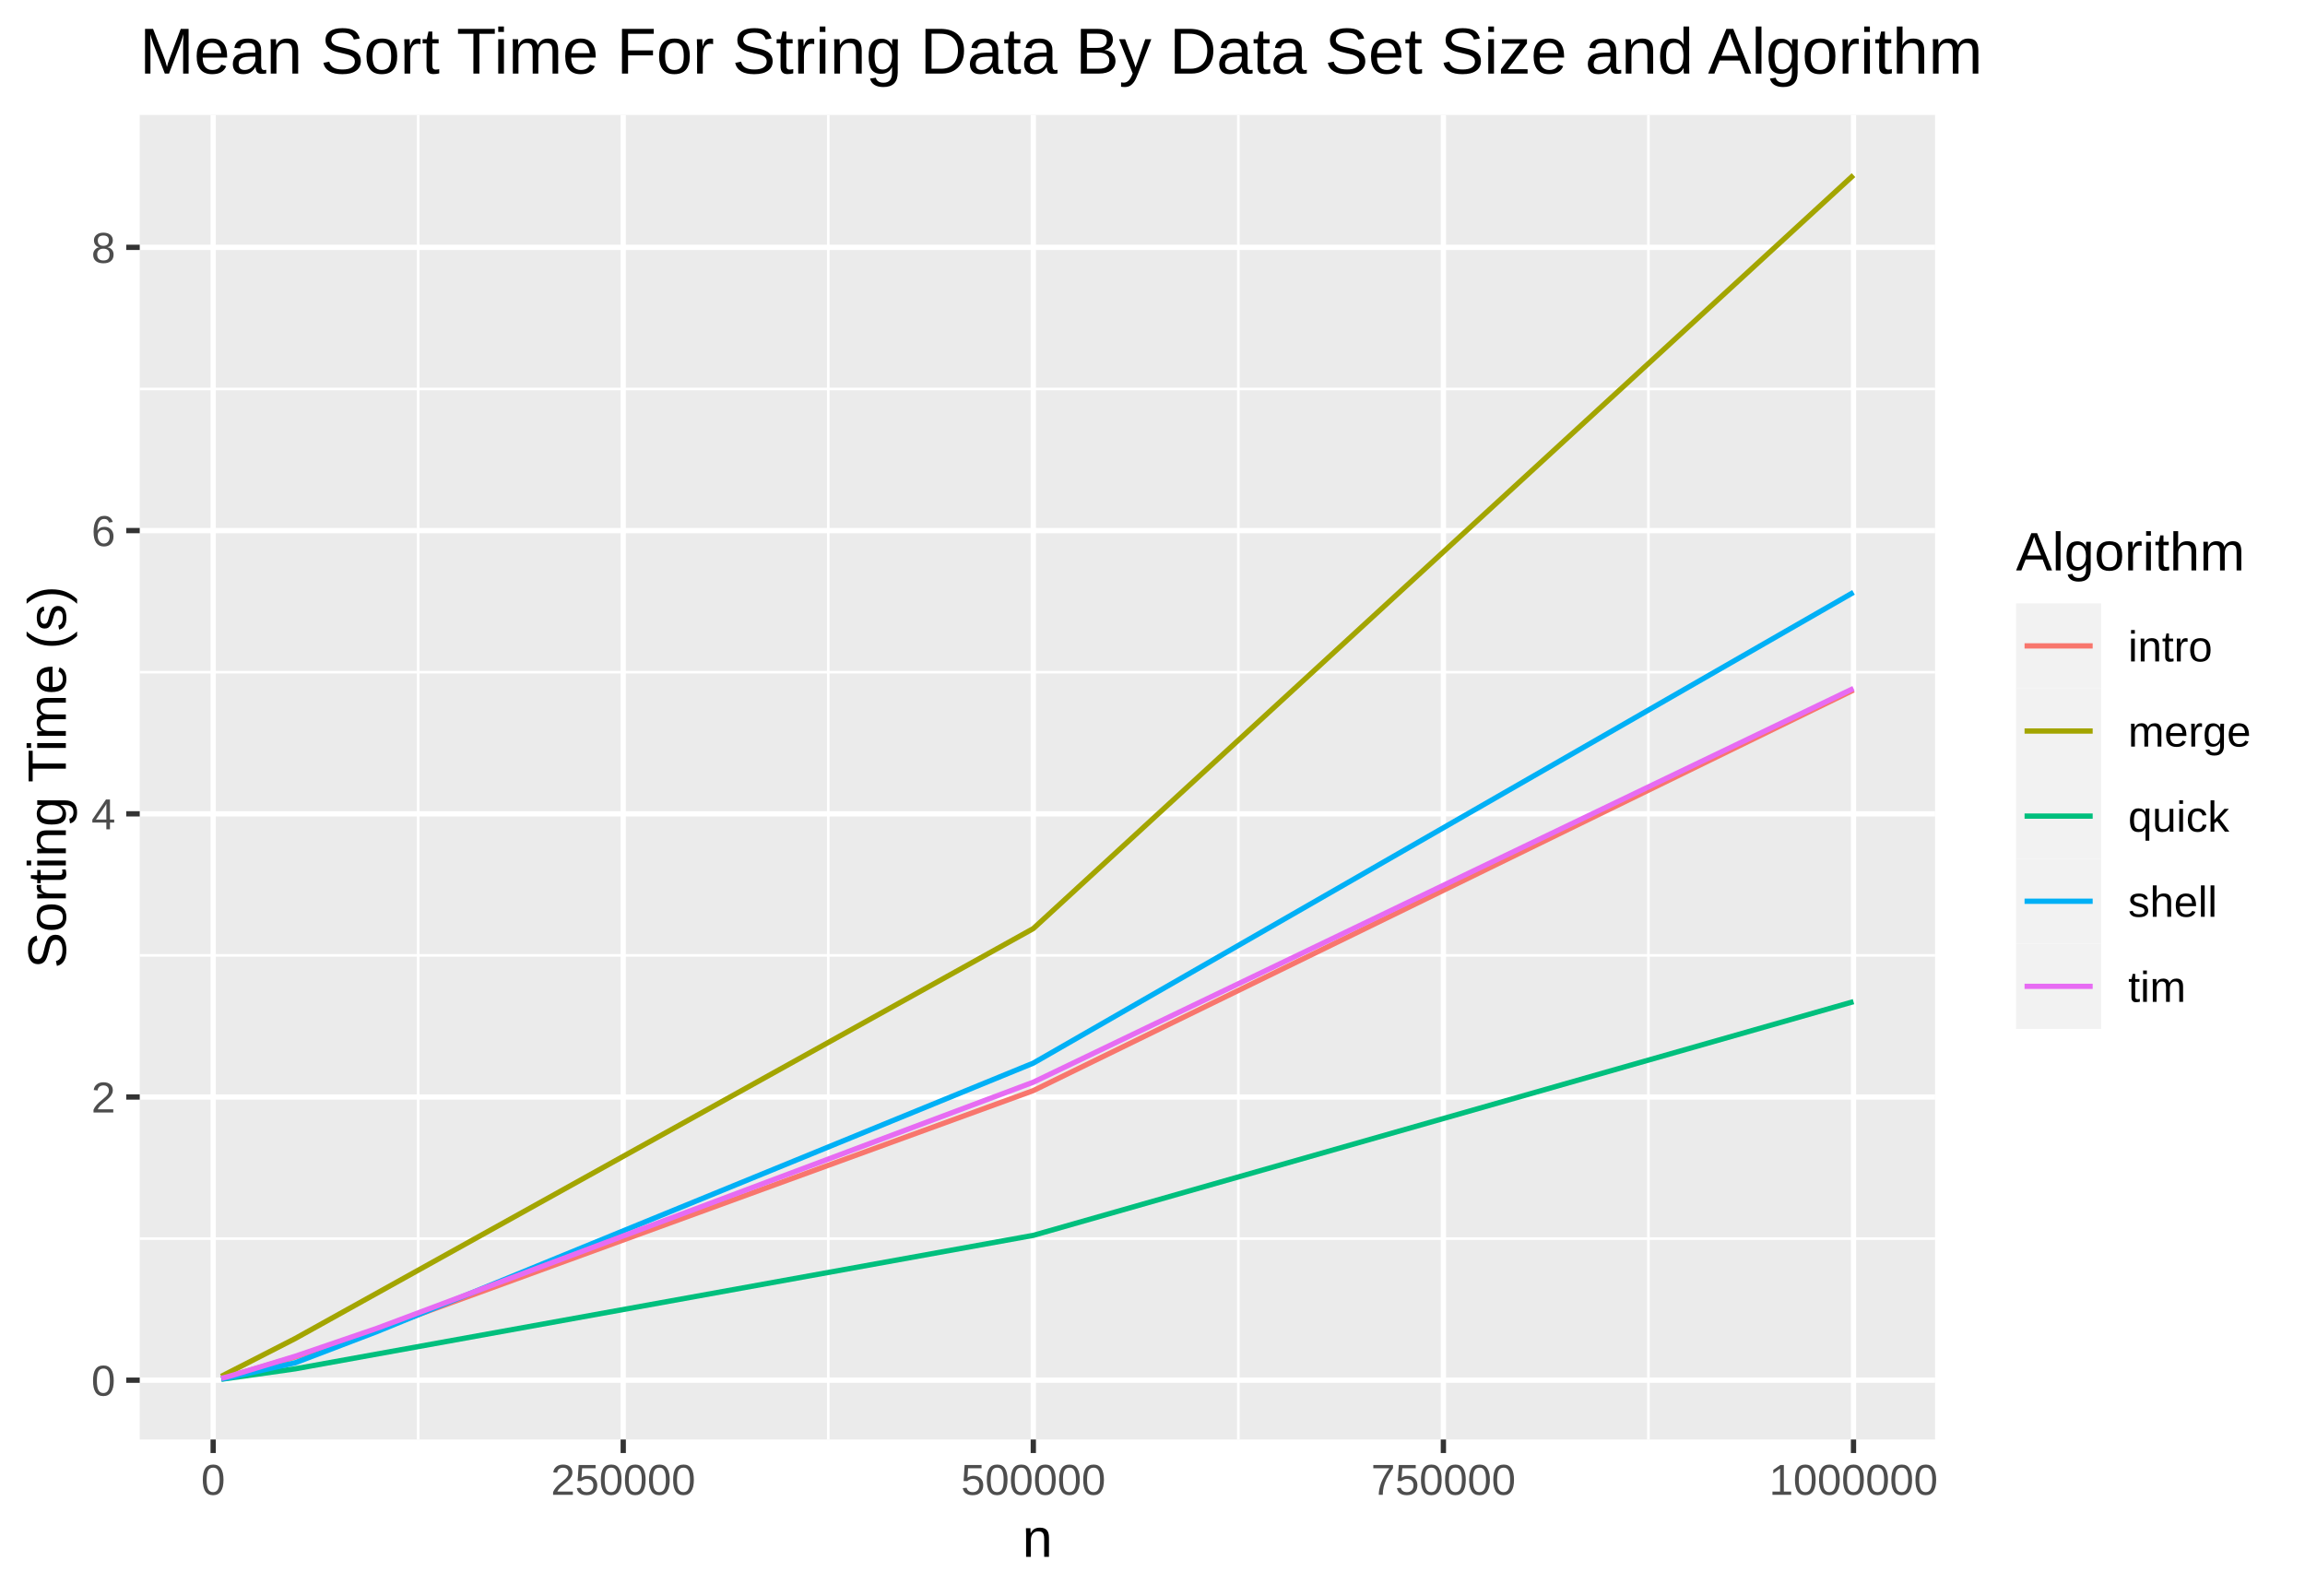
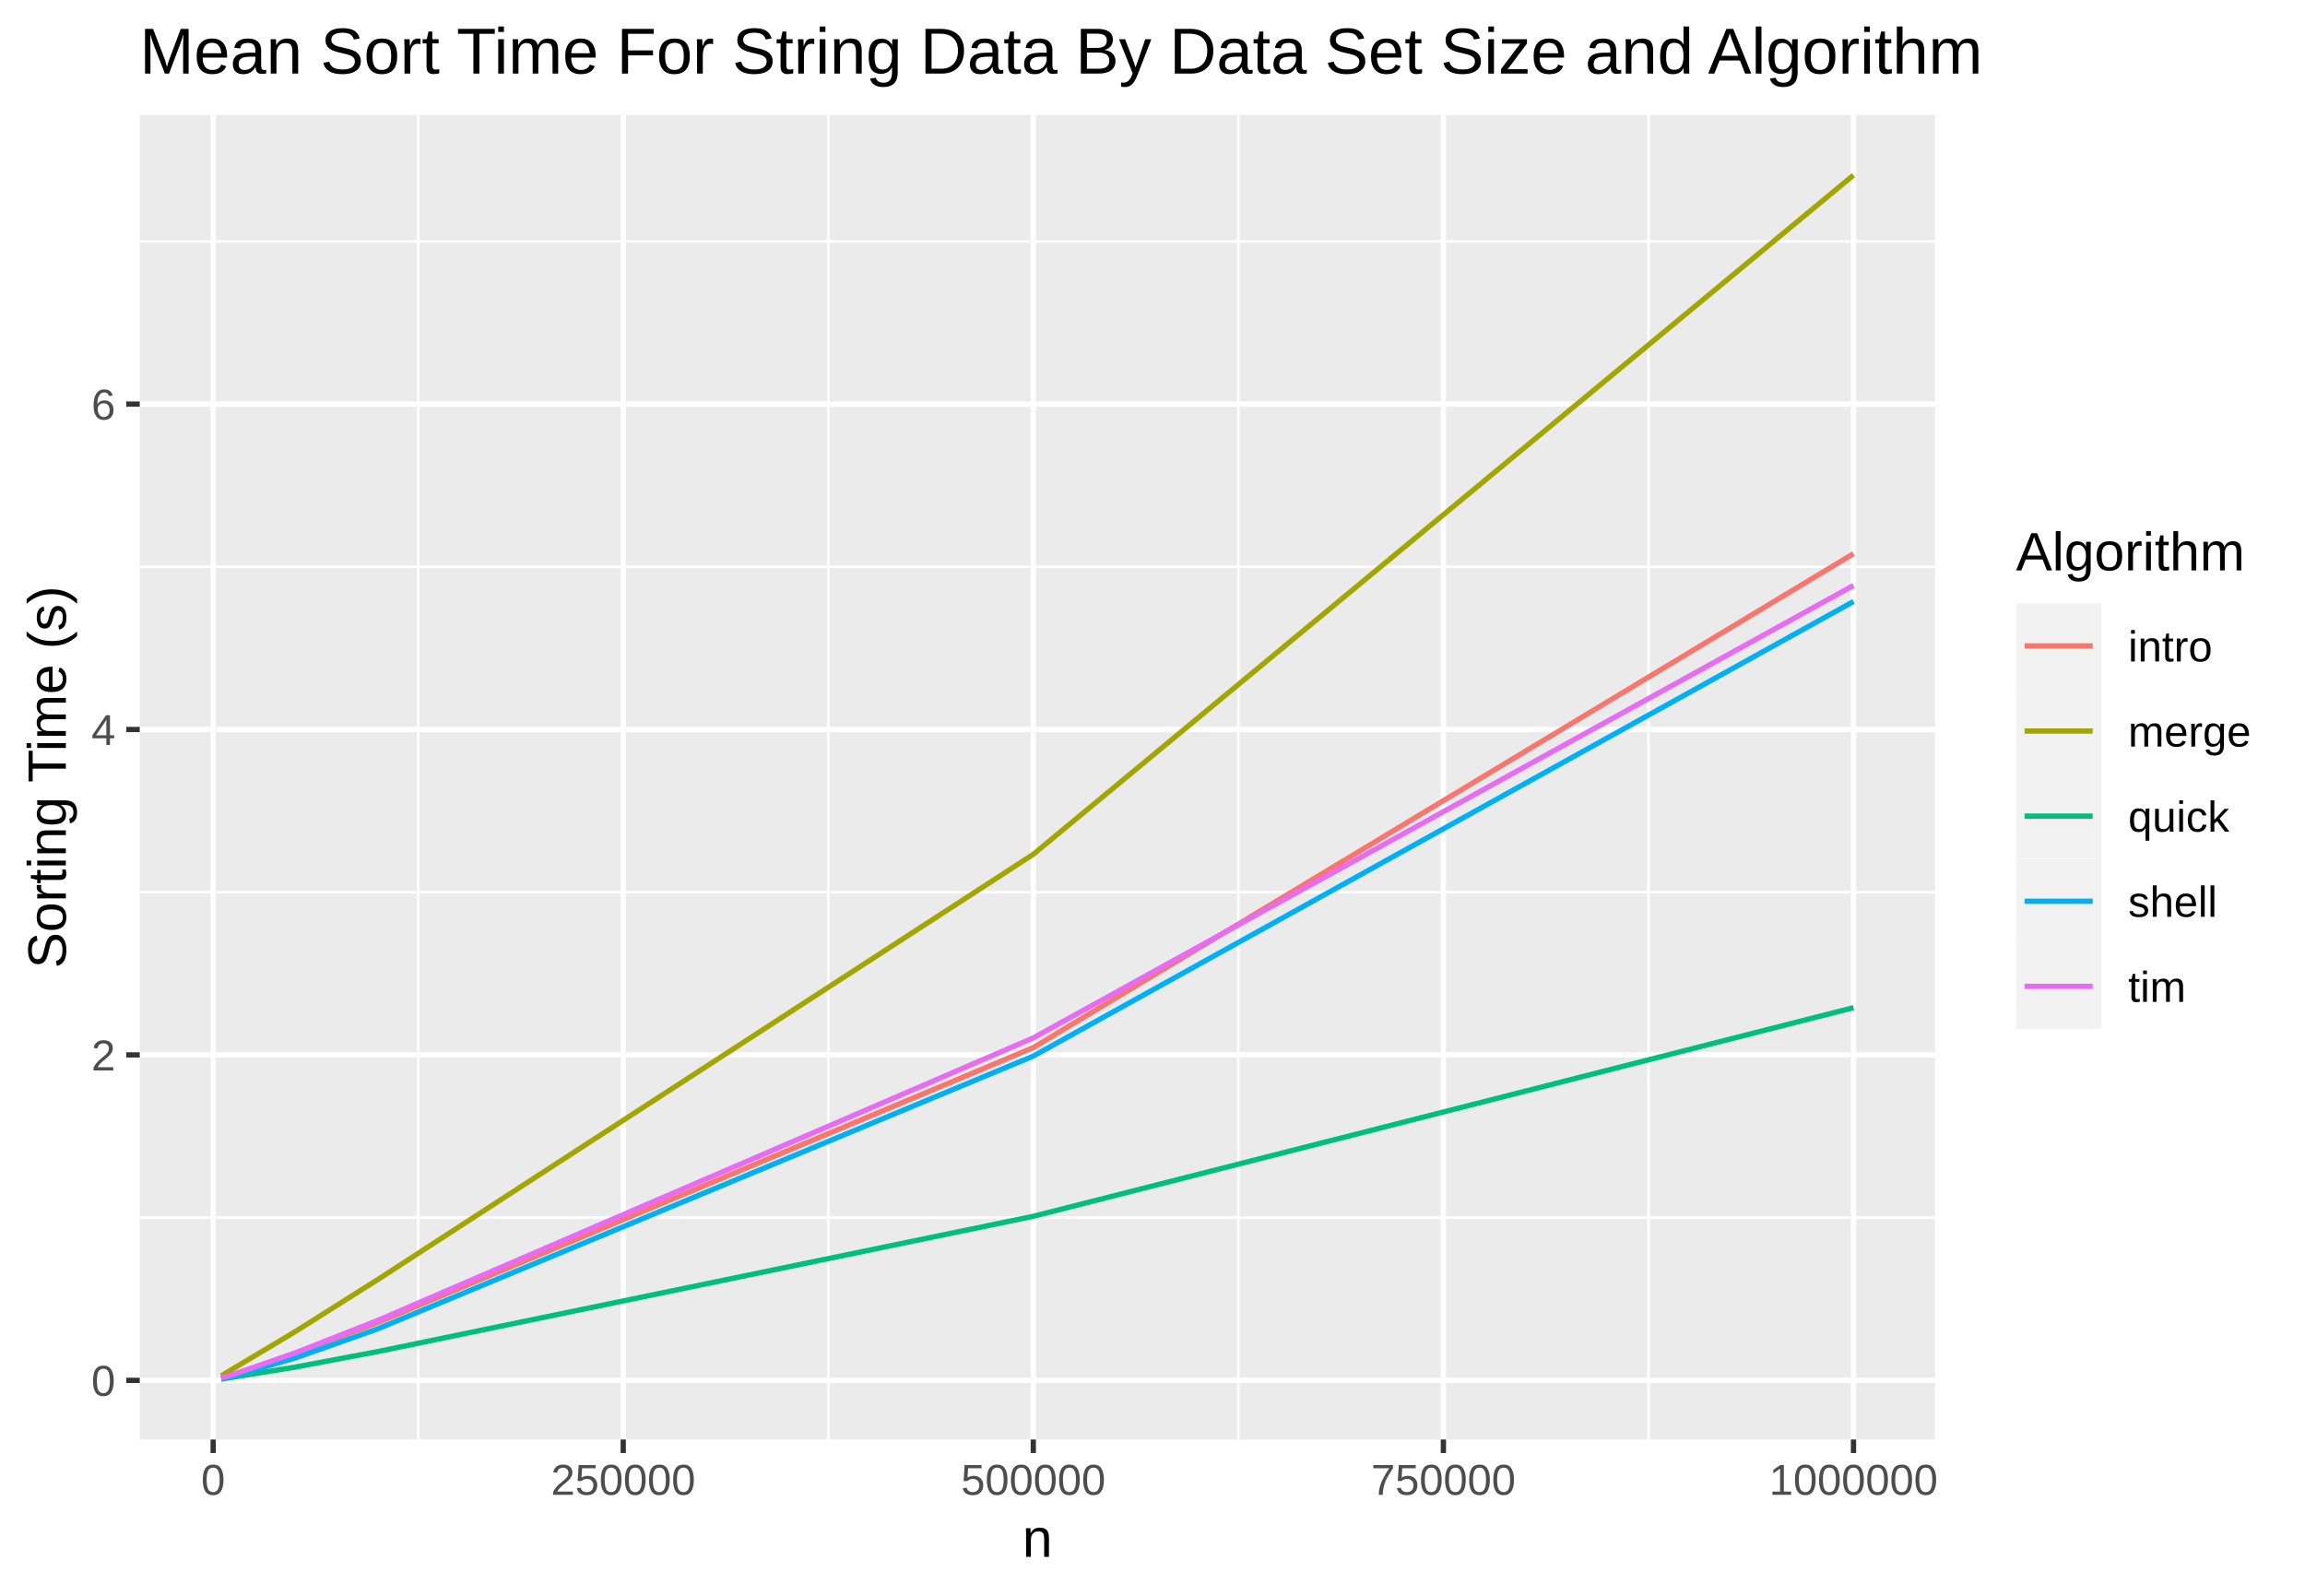
<svg xmlns="http://www.w3.org/2000/svg" class="svglite" width="468.00pt" height="324.00pt" viewBox="0 0 468.00 324.00">
  <defs>
    <style type="text/css">
    .svglite line, .svglite polyline, .svglite polygon, .svglite path, .svglite rect, .svglite circle {
      fill: none;
      stroke: #000000;
      stroke-linecap: round;
      stroke-linejoin: round;
      stroke-miterlimit: 10.00;
    }
    .svglite text {
      white-space: pre;
    }
  </style>
  </defs>
  <rect width="100%" height="100%" style="stroke: none; fill: #FFFFFF;" />
  <defs>
    <clipPath id="cpMC4wMHw0NjguMDB8MC4wMHwzMjQuMDA=">
      <rect x="0.00" y="0.00" width="468.00" height="324.00" />
    </clipPath>
  </defs>
  <g clip-path="url(#cpMC4wMHw0NjguMDB8MC4wMHwzMjQuMDA=)">
    <rect x="0.00" y="0.00" width="468.00" height="324.00" style="stroke-width: 1.07; stroke: #FFFFFF; fill: #FFFFFF;" />
  </g>
  <defs>
    <clipPath id="cpMjguMzd8MzkyLjkwfDIzLjM0fDI5Mi4yNw==">
      <rect x="28.37" y="23.34" width="364.52" height="268.93" />
    </clipPath>
  </defs>
  <g clip-path="url(#cpMjguMzd8MzkyLjkwfDIzLjM0fDI5Mi4yNw==)">
    <rect x="28.37" y="23.34" width="364.52" height="268.93" style="stroke-width: 1.07; stroke: none; fill: #EBEBEB;" />
-     <polyline points="28.37,251.48 392.90,251.48 " style="stroke-width: 0.53; stroke: #FFFFFF; stroke-linecap: butt;" />
-     <polyline points="28.37,193.98 392.90,193.98 " style="stroke-width: 0.53; stroke: #FFFFFF; stroke-linecap: butt;" />
-     <polyline points="28.37,136.48 392.90,136.48 " style="stroke-width: 0.53; stroke: #FFFFFF; stroke-linecap: butt;" />
-     <polyline points="28.37,78.97 392.90,78.97 " style="stroke-width: 0.53; stroke: #FFFFFF; stroke-linecap: butt;" />
+     <polyline points="28.37,247.22 392.90,247.22 " style="stroke-width: 0.53; stroke: #FFFFFF; stroke-linecap: butt;" />
+     <polyline points="28.37,181.15 392.90,181.15 " style="stroke-width: 0.53; stroke: #FFFFFF; stroke-linecap: butt;" />
+     <polyline points="28.37,115.08 392.90,115.08 " style="stroke-width: 0.53; stroke: #FFFFFF; stroke-linecap: butt;" />
+     <polyline points="28.37,49.01 392.90,49.01 " style="stroke-width: 0.53; stroke: #FFFFFF; stroke-linecap: butt;" />
    <polyline points="84.91,292.27 84.91,23.34 " style="stroke-width: 0.53; stroke: #FFFFFF; stroke-linecap: butt;" />
    <polyline points="168.17,292.27 168.17,23.34 " style="stroke-width: 0.53; stroke: #FFFFFF; stroke-linecap: butt;" />
    <polyline points="251.43,292.27 251.43,23.34 " style="stroke-width: 0.53; stroke: #FFFFFF; stroke-linecap: butt;" />
    <polyline points="334.69,292.27 334.69,23.34 " style="stroke-width: 0.53; stroke: #FFFFFF; stroke-linecap: butt;" />
-     <polyline points="28.37,280.23 392.90,280.23 " style="stroke-width: 1.07; stroke: #FFFFFF; stroke-linecap: butt;" />
-     <polyline points="28.37,222.73 392.90,222.73 " style="stroke-width: 1.07; stroke: #FFFFFF; stroke-linecap: butt;" />
-     <polyline points="28.37,165.23 392.90,165.23 " style="stroke-width: 1.07; stroke: #FFFFFF; stroke-linecap: butt;" />
-     <polyline points="28.37,107.73 392.90,107.73 " style="stroke-width: 1.07; stroke: #FFFFFF; stroke-linecap: butt;" />
-     <polyline points="28.37,50.22 392.90,50.22 " style="stroke-width: 1.07; stroke: #FFFFFF; stroke-linecap: butt;" />
+     <polyline points="28.37,280.26 392.90,280.26 " style="stroke-width: 1.07; stroke: #FFFFFF; stroke-linecap: butt;" />
+     <polyline points="28.37,214.18 392.90,214.18 " style="stroke-width: 1.07; stroke: #FFFFFF; stroke-linecap: butt;" />
+     <polyline points="28.37,148.11 392.90,148.11 " style="stroke-width: 1.07; stroke: #FFFFFF; stroke-linecap: butt;" />
+     <polyline points="28.37,82.04 392.90,82.04 " style="stroke-width: 1.07; stroke: #FFFFFF; stroke-linecap: butt;" />
    <polyline points="43.28,292.27 43.28,23.34 " style="stroke-width: 1.07; stroke: #FFFFFF; stroke-linecap: butt;" />
    <polyline points="126.54,292.27 126.54,23.34 " style="stroke-width: 1.07; stroke: #FFFFFF; stroke-linecap: butt;" />
    <polyline points="209.80,292.27 209.80,23.34 " style="stroke-width: 1.07; stroke: #FFFFFF; stroke-linecap: butt;" />
    <polyline points="293.06,292.27 293.06,23.34 " style="stroke-width: 1.07; stroke: #FFFFFF; stroke-linecap: butt;" />
    <polyline points="376.33,292.27 376.33,23.34 " style="stroke-width: 1.07; stroke: #FFFFFF; stroke-linecap: butt;" />
-     <polyline points="44.94,279.84 46.61,279.41 59.93,275.51 76.58,269.96 209.80,221.43 376.33,140.10 " style="stroke-width: 1.07; stroke: #F8766D; stroke-linecap: butt;" />
-     <polyline points="44.94,279.44 59.93,271.77 209.80,188.53 376.33,35.56 " style="stroke-width: 1.07; stroke: #A3A500; stroke-linecap: butt;" />
-     <polyline points="44.94,280.04 59.93,277.92 209.80,250.82 376.33,203.37 " style="stroke-width: 1.07; stroke: #00BF7D; stroke-linecap: butt;" />
-     <polyline points="44.94,279.98 46.61,279.69 59.93,276.69 76.58,270.34 209.80,215.85 376.33,120.27 " style="stroke-width: 1.07; stroke: #00B0F6; stroke-linecap: butt;" />
-     <polyline points="44.94,279.85 46.61,279.42 59.93,275.37 76.58,269.68 209.80,219.72 376.33,139.78 " style="stroke-width: 1.07; stroke: #E76BF3; stroke-linecap: butt;" />
+     <polyline points="44.94,279.81 46.61,279.32 59.93,274.83 76.58,268.58 209.80,212.70 376.33,112.41 " style="stroke-width: 1.07; stroke: #F8766D; stroke-linecap: butt;" />
+     <polyline points="44.94,279.35 46.61,278.32 59.93,270.37 76.58,259.87 209.80,173.45 376.33,35.56 " style="stroke-width: 1.07; stroke: #A3A500; stroke-linecap: butt;" />
+     <polyline points="44.94,280.04 46.61,279.73 59.93,277.57 76.58,274.44 209.80,246.95 376.33,204.59 " style="stroke-width: 1.07; stroke: #00BF7D; stroke-linecap: butt;" />
+     <polyline points="44.94,279.97 46.61,279.59 59.93,275.72 76.58,269.85 209.80,214.42 376.33,122.12 " style="stroke-width: 1.07; stroke: #00B0F6; stroke-linecap: butt;" />
+     <polyline points="44.94,279.82 46.61,279.32 59.93,274.68 76.58,268.14 209.80,210.73 376.33,118.87 " style="stroke-width: 1.07; stroke: #E76BF3; stroke-linecap: butt;" />
  </g>
  <g clip-path="url(#cpMC4wMHw0NjguMDB8MC4wMHwzMjQuMDA=)">
-     <text x="23.44" y="283.38" text-anchor="end" style="font-size: 8.80px;fill: #4D4D4D; font-family: &quot;Arial&quot;;" textLength="4.90px" lengthAdjust="spacingAndGlyphs">0</text>
-     <text x="23.44" y="225.88" text-anchor="end" style="font-size: 8.80px;fill: #4D4D4D; font-family: &quot;Arial&quot;;" textLength="4.90px" lengthAdjust="spacingAndGlyphs">2</text>
-     <text x="23.44" y="168.38" text-anchor="end" style="font-size: 8.80px;fill: #4D4D4D; font-family: &quot;Arial&quot;;" textLength="4.90px" lengthAdjust="spacingAndGlyphs">4</text>
-     <text x="23.44" y="110.88" text-anchor="end" style="font-size: 8.80px;fill: #4D4D4D; font-family: &quot;Arial&quot;;" textLength="4.90px" lengthAdjust="spacingAndGlyphs">6</text>
-     <text x="23.44" y="53.38" text-anchor="end" style="font-size: 8.80px;fill: #4D4D4D; font-family: &quot;Arial&quot;;" textLength="4.90px" lengthAdjust="spacingAndGlyphs">8</text>
-     <polyline points="25.63,280.23 28.37,280.23 " style="stroke-width: 1.07; stroke: #333333; stroke-linecap: butt;" />
-     <polyline points="25.63,222.73 28.37,222.73 " style="stroke-width: 1.07; stroke: #333333; stroke-linecap: butt;" />
-     <polyline points="25.63,165.23 28.37,165.23 " style="stroke-width: 1.07; stroke: #333333; stroke-linecap: butt;" />
-     <polyline points="25.63,107.73 28.37,107.73 " style="stroke-width: 1.07; stroke: #333333; stroke-linecap: butt;" />
-     <polyline points="25.63,50.22 28.37,50.22 " style="stroke-width: 1.07; stroke: #333333; stroke-linecap: butt;" />
+     <text x="23.44" y="283.41" text-anchor="end" style="font-size: 8.80px;fill: #4D4D4D; font-family: &quot;Arial&quot;;" textLength="4.90px" lengthAdjust="spacingAndGlyphs">0</text>
+     <text x="23.44" y="217.34" text-anchor="end" style="font-size: 8.80px;fill: #4D4D4D; font-family: &quot;Arial&quot;;" textLength="4.90px" lengthAdjust="spacingAndGlyphs">2</text>
+     <text x="23.44" y="151.27" text-anchor="end" style="font-size: 8.80px;fill: #4D4D4D; font-family: &quot;Arial&quot;;" textLength="4.90px" lengthAdjust="spacingAndGlyphs">4</text>
+     <text x="23.44" y="85.20" text-anchor="end" style="font-size: 8.80px;fill: #4D4D4D; font-family: &quot;Arial&quot;;" textLength="4.90px" lengthAdjust="spacingAndGlyphs">6</text>
+     <polyline points="25.63,280.26 28.37,280.26 " style="stroke-width: 1.07; stroke: #333333; stroke-linecap: butt;" />
+     <polyline points="25.63,214.18 28.37,214.18 " style="stroke-width: 1.07; stroke: #333333; stroke-linecap: butt;" />
+     <polyline points="25.63,148.11 28.37,148.11 " style="stroke-width: 1.07; stroke: #333333; stroke-linecap: butt;" />
+     <polyline points="25.63,82.04 28.37,82.04 " style="stroke-width: 1.07; stroke: #333333; stroke-linecap: butt;" />
    <polyline points="43.28,295.01 43.28,292.27 " style="stroke-width: 1.07; stroke: #333333; stroke-linecap: butt;" />
    <polyline points="126.54,295.01 126.54,292.27 " style="stroke-width: 1.07; stroke: #333333; stroke-linecap: butt;" />
    <polyline points="209.80,295.01 209.80,292.27 " style="stroke-width: 1.07; stroke: #333333; stroke-linecap: butt;" />
    <polyline points="293.06,295.01 293.06,292.27 " style="stroke-width: 1.07; stroke: #333333; stroke-linecap: butt;" />
    <polyline points="376.33,295.01 376.33,292.27 " style="stroke-width: 1.07; stroke: #333333; stroke-linecap: butt;" />
    <text x="43.28" y="303.50" text-anchor="middle" style="font-size: 8.80px;fill: #4D4D4D; font-family: &quot;Arial&quot;;" textLength="4.90px" lengthAdjust="spacingAndGlyphs">0</text>
    <text x="126.54" y="303.50" text-anchor="middle" style="font-size: 8.80px;fill: #4D4D4D; font-family: &quot;Arial&quot;;" textLength="29.38px" lengthAdjust="spacingAndGlyphs">250000</text>
    <text x="209.80" y="303.50" text-anchor="middle" style="font-size: 8.80px;fill: #4D4D4D; font-family: &quot;Arial&quot;;" textLength="29.38px" lengthAdjust="spacingAndGlyphs">500000</text>
    <text x="293.06" y="303.50" text-anchor="middle" style="font-size: 8.80px;fill: #4D4D4D; font-family: &quot;Arial&quot;;" textLength="29.38px" lengthAdjust="spacingAndGlyphs">750000</text>
    <text x="376.33" y="303.50" text-anchor="middle" style="font-size: 8.80px;fill: #4D4D4D; font-family: &quot;Arial&quot;;" textLength="34.27px" lengthAdjust="spacingAndGlyphs">1000000</text>
    <text x="210.63" y="316.09" text-anchor="middle" style="font-size: 11.00px; font-family: &quot;Arial&quot;;" textLength="6.12px" lengthAdjust="spacingAndGlyphs">n</text>
    <text transform="translate(13.37,157.80) rotate(-90)" text-anchor="middle" style="font-size: 11.00px; font-family: &quot;Arial&quot;;" textLength="78.24px" lengthAdjust="spacingAndGlyphs">Sorting Time (s)</text>
    <rect x="403.85" y="101.22" width="58.67" height="113.16" style="stroke-width: 1.07; stroke: none; fill: #FFFFFF;" />
    <text x="409.33" y="115.81" style="font-size: 11.00px; font-family: &quot;Arial&quot;;" textLength="46.46px" lengthAdjust="spacingAndGlyphs">Algorithm</text>
    <rect x="409.33" y="122.50" width="17.28" height="17.28" style="stroke-width: 1.07; stroke: none; fill: #F2F2F2;" />
    <line x1="411.06" y1="131.14" x2="424.89" y2="131.14" style="stroke-width: 1.07; stroke: #F8766D; stroke-linecap: butt;" />
    <rect x="409.33" y="139.78" width="17.28" height="17.28" style="stroke-width: 1.07; stroke: none; fill: #F2F2F2;" />
    <line x1="411.06" y1="148.42" x2="424.89" y2="148.42" style="stroke-width: 1.07; stroke: #A3A500; stroke-linecap: butt;" />
    <rect x="409.33" y="157.06" width="17.28" height="17.28" style="stroke-width: 1.07; stroke: none; fill: #F2F2F2;" />
    <line x1="411.06" y1="165.70" x2="424.89" y2="165.70" style="stroke-width: 1.07; stroke: #00BF7D; stroke-linecap: butt;" />
    <rect x="409.33" y="174.34" width="17.28" height="17.28" style="stroke-width: 1.07; stroke: none; fill: #F2F2F2;" />
    <line x1="411.06" y1="182.98" x2="424.89" y2="182.98" style="stroke-width: 1.07; stroke: #00B0F6; stroke-linecap: butt;" />
    <rect x="409.33" y="191.62" width="17.28" height="17.28" style="stroke-width: 1.07; stroke: none; fill: #F2F2F2;" />
    <line x1="411.06" y1="200.26" x2="424.89" y2="200.26" style="stroke-width: 1.07; stroke: #E76BF3; stroke-linecap: butt;" />
    <text x="432.09" y="134.30" style="font-size: 8.80px; font-family: &quot;Arial&quot;;" textLength="17.11px" lengthAdjust="spacingAndGlyphs">intro</text>
    <text x="432.09" y="151.58" style="font-size: 8.80px; font-family: &quot;Arial&quot;;" textLength="24.95px" lengthAdjust="spacingAndGlyphs">merge</text>
    <text x="432.09" y="168.86" style="font-size: 8.80px; font-family: &quot;Arial&quot;;" textLength="20.54px" lengthAdjust="spacingAndGlyphs">quick</text>
    <text x="432.09" y="186.14" style="font-size: 8.80px; font-family: &quot;Arial&quot;;" textLength="18.09px" lengthAdjust="spacingAndGlyphs">shell</text>
    <text x="432.09" y="203.42" style="font-size: 8.80px; font-family: &quot;Arial&quot;;" textLength="11.72px" lengthAdjust="spacingAndGlyphs">tim</text>
    <text x="28.37" y="14.94" style="font-size: 13.20px; font-family: &quot;Arial&quot;;" textLength="375.36px" lengthAdjust="spacingAndGlyphs">Mean Sort Time For String Data By Data Set Size and Algorithm</text>
  </g>
</svg>
